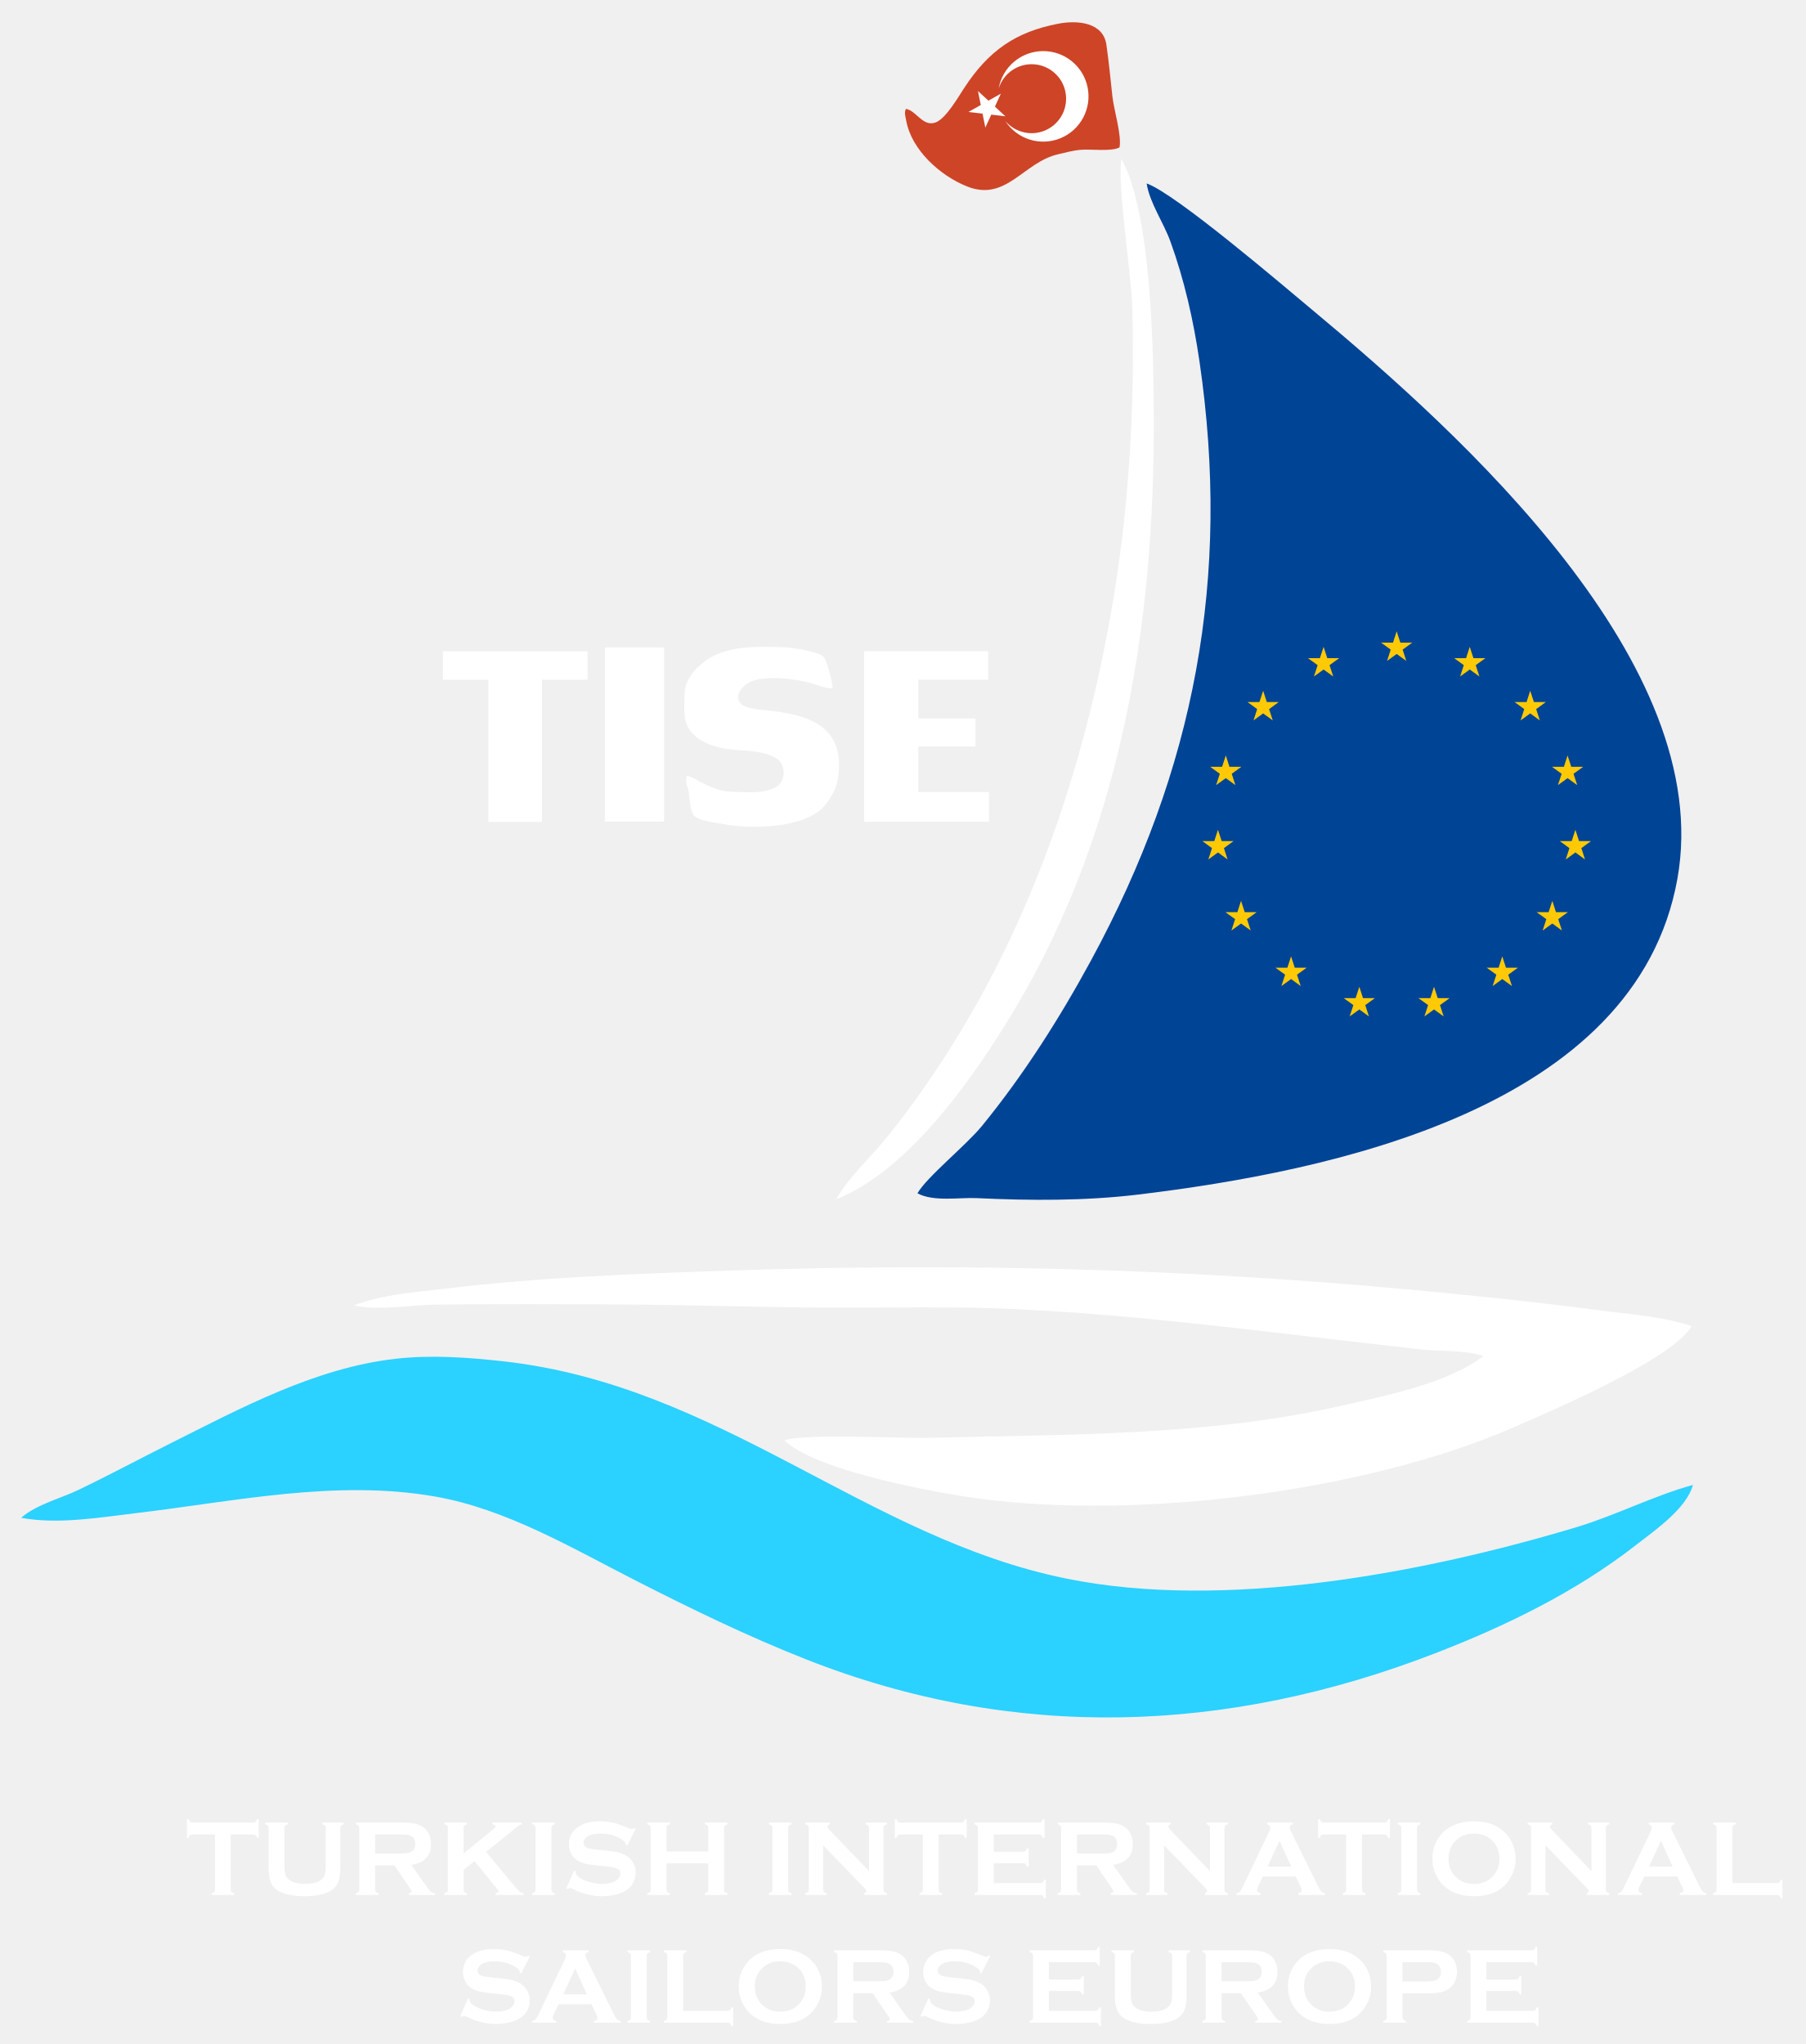
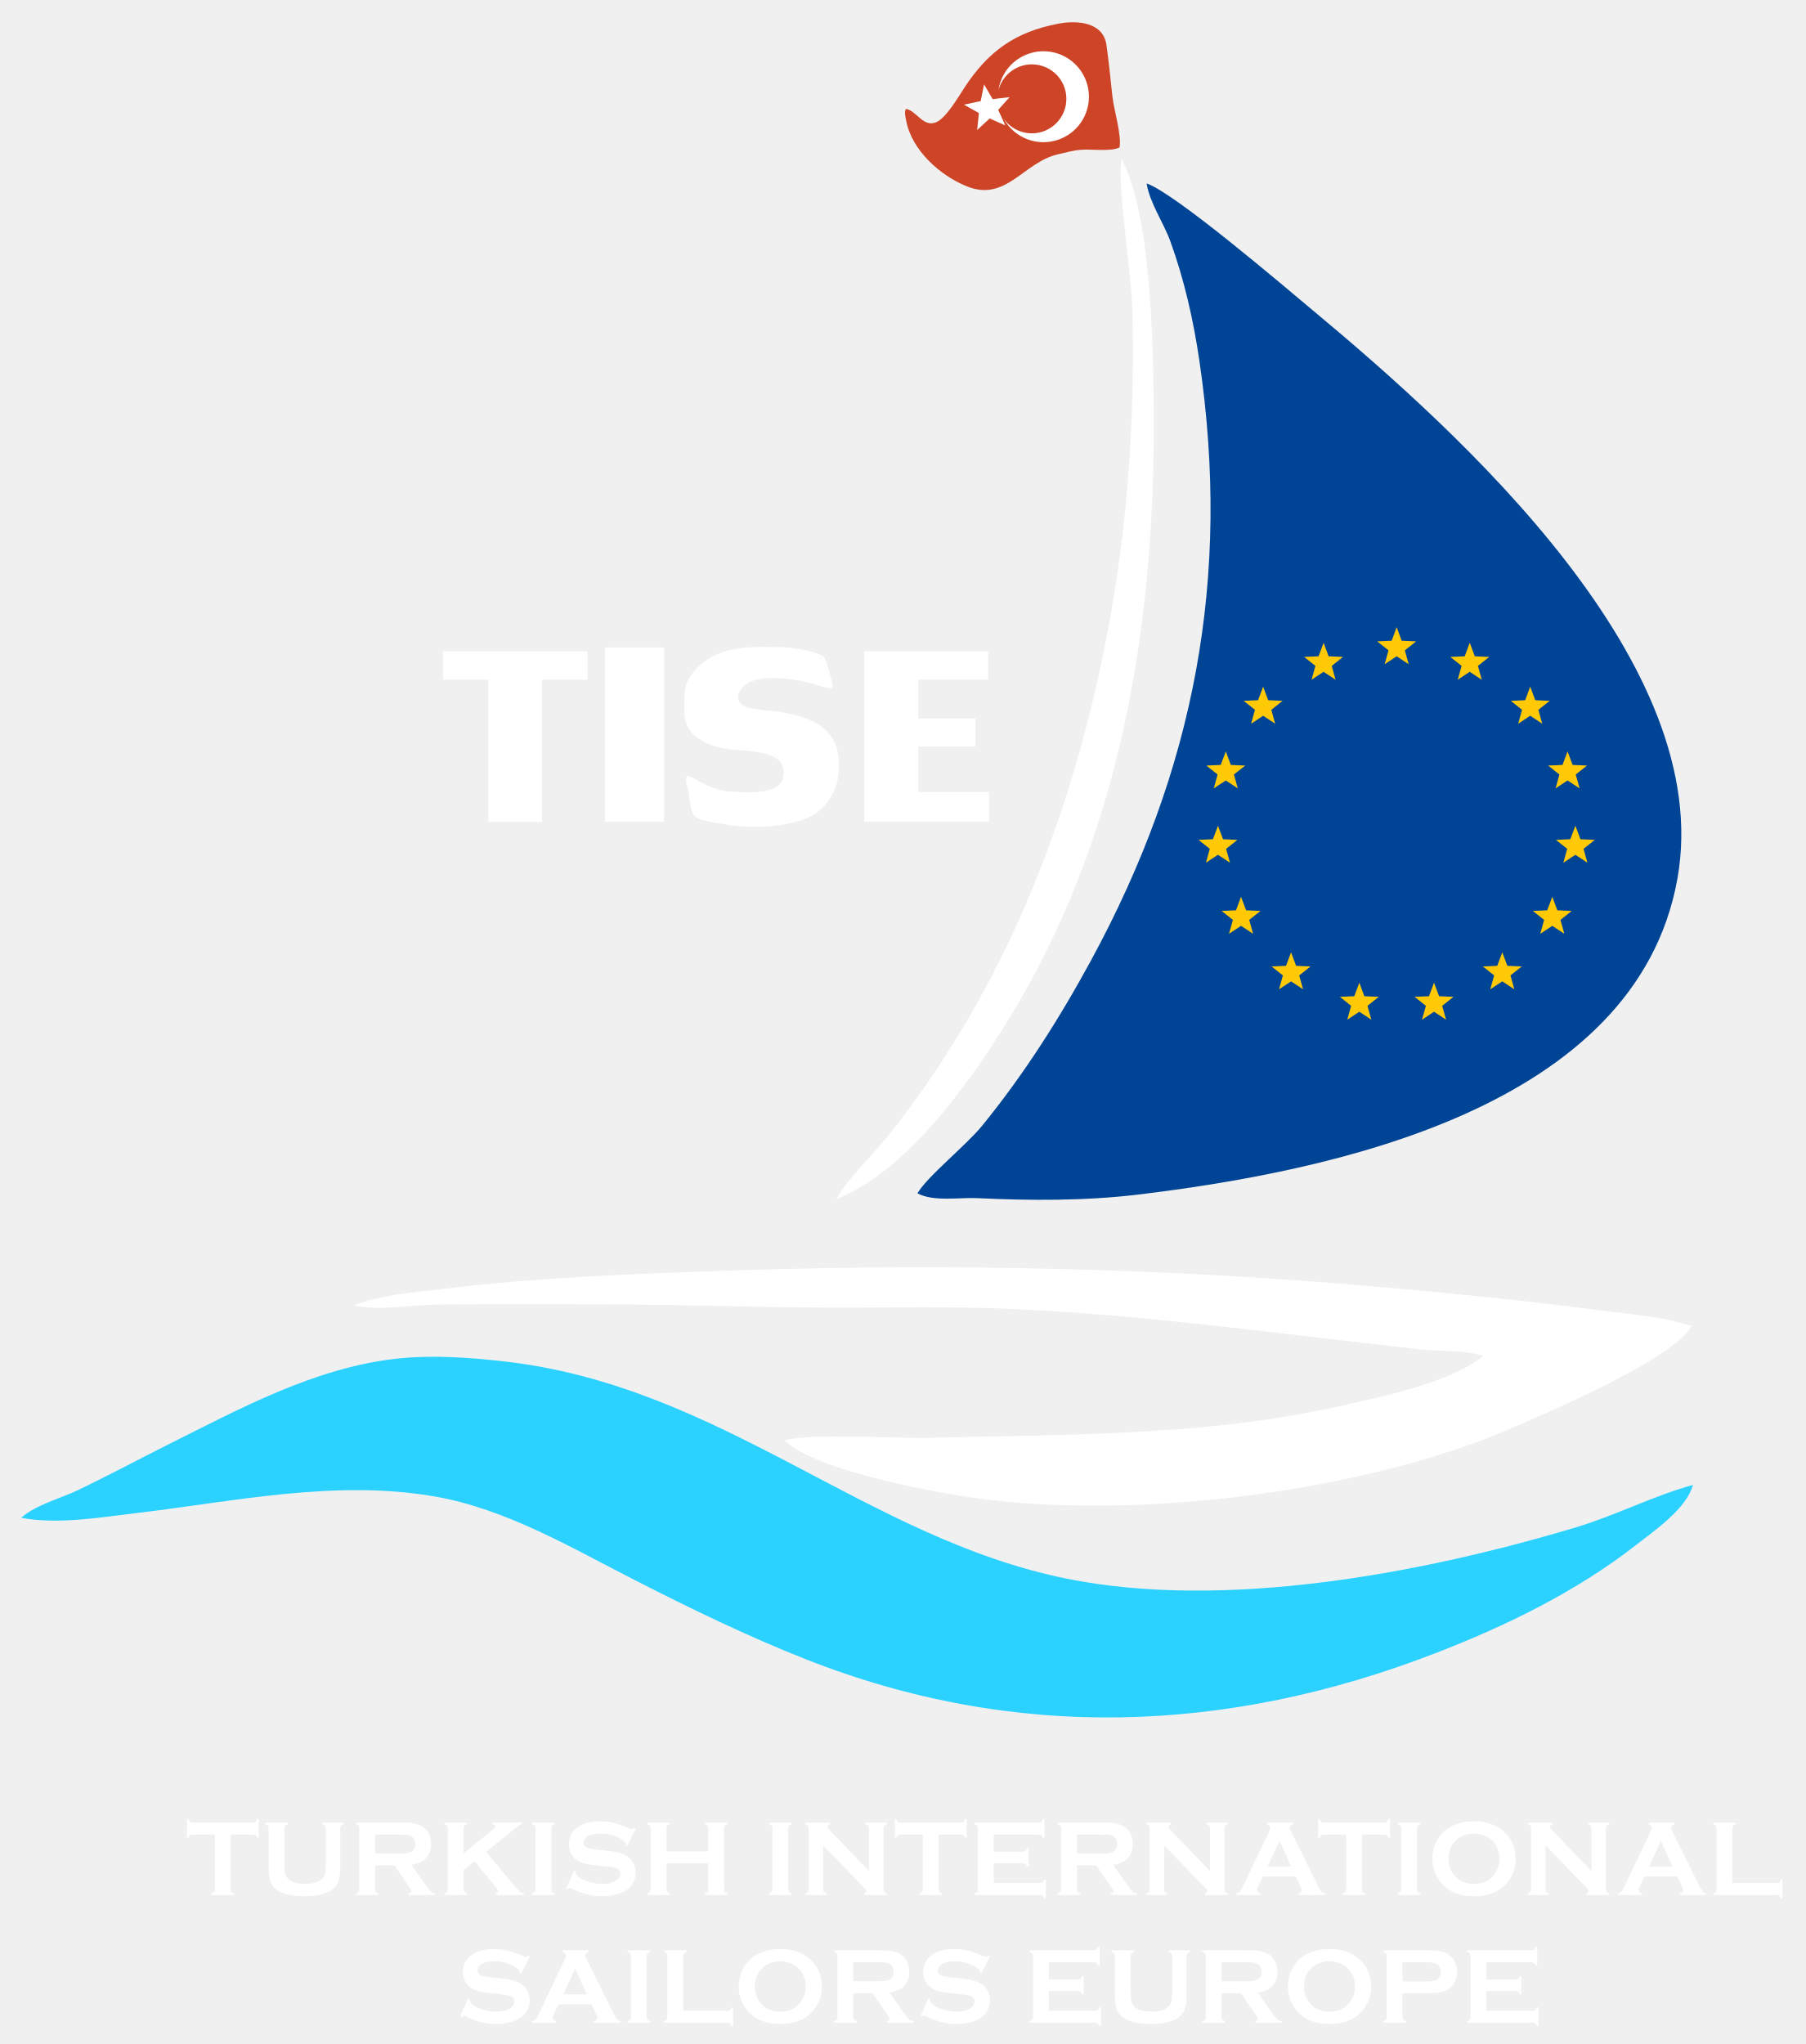
<svg xmlns="http://www.w3.org/2000/svg" viewBox="0 4 424 480" role="img" aria-labelledby="t">
  <path fill="#2BD1FF" d="M4.97 360.43C13.63 362.04 23.47 360.34 32.14 359.31C55.23 356.56 78.91 351.36 102.2 355.44C118.9 358.36 134.29 367.52 149.2 375.12C162.33 381.82 175.62 388.28 189.35 393.69C238.28 412.97 288.18 411.15 337.03 392.25C353.67 385.82 370.12 377.82 384.24 366.8C388.66 363.35 396.07 358.27 397.58 352.71C388.38 355.23 379.55 359.82 370.33 362.6C334.29 373.45 287.68 382.24 250.49 374.72C203.26 365.16 169.39 329.42 118.28 323.69C109.92 322.76 101.28 322.13 92.88 323.09C73.96 325.24 56.47 334.72 39.71 343.11C32.56 346.7 25.51 350.48 18.29 353.94C14.06 355.96 8.52 357.32 4.97 360.43Z" />
  <path fill="#FFFFFF" d="M83.13 310.56C89.16 311.89 96.06 310.45 102.21 310.37C116.57 310.19 130.93 310.26 145.29 310.33C161.45 310.41 177.6 310.98 193.75 311.07C208.57 311.15 223.5 310.72 238.31 311.41C258.42 312.34 278.52 314.5 298.51 316.82C310.2 318.19 321.9 319.58 333.6 320.88C338.43 321.41 343.69 320.96 348.37 322.43C340.1 328.91 324.53 331.97 314.35 334.26C283.05 341.29 250.24 340.82 218.32 341.65C211.58 341.82 189.11 340.57 184.23 342.23C190.96 348.93 216.08 353.75 225.76 355.31C264.1 361.49 319.98 354.72 355.6 339.13C364.57 335.2 392.87 323.16 397.28 315.4C390.33 313.13 382.59 312.63 375.37 311.67C360.1 309.65 344.79 308.1 329.45 306.7C277.01 301.89 224.8 300.56 172.14 302.35C149.49 303.12 126.77 303.92 104.25 306.66C97.32 307.51 89.69 307.96 83.13 310.56Z" />
  <path fill="#FFFFFF" d="M196.39 285.63C212.74 279.09 226.99 259.21 236.04 244.73C263.06 201.5 271.22 151.59 270.96 101.33C270.88 86.06 270.42 54.2 263.36 41.29C262.29 47.06 265.71 68.36 265.92 76.45C266.54 100.65 265.04 124.79 260.79 148.63C254.66 183.02 243.4 216.99 225.18 246.91C220.04 255.36 214.36 263.55 208.14 271.24C204.36 275.91 199.31 280.39 196.39 285.63Z" />
  <path fill="#004496" d="M269.28 47.08C269.99 51.62 273.24 56.25 274.83 60.62C278.13 69.7 280.28 79.24 281.68 88.79C289.14 139.59 280.6 184.65 256.23 229.52C248.83 243.14 240.45 256.34 230.64 268.37C226.9 272.96 217.65 280.38 215.46 284.23C219.22 286.27 225.36 285.16 229.43 285.36C241.88 285.96 254.86 286.02 267.25 284.53C312.27 279.09 384.23 264.48 393.93 210.35C402.96 159.93 343.25 106 308.38 76.94C301.41 71.13 276.02 49.41 269.28 47.08Z" />
-   <path fill="#FFCA05" d="M328.00 152.25L328.86 154.91L331.66 154.91L329.40 156.55L330.26 159.21L328.00 157.57L325.74 159.21L326.60 156.55L324.34 154.91L327.14 154.91ZM345.16 155.90L346.03 158.56L348.83 158.56L346.56 160.20L347.43 162.86L345.16 161.22L342.90 162.86L343.77 160.20L341.50 158.56L344.30 158.56ZM359.36 166.21L360.23 168.87L363.02 168.87L360.76 170.52L361.62 173.18L359.36 171.53L357.10 173.18L357.96 170.52L355.70 168.87L358.50 168.87ZM368.13 181.41L369.00 184.07L371.80 184.07L369.53 185.71L370.40 188.37L368.13 186.73L365.87 188.37L366.74 185.71L364.47 184.07L367.27 184.07ZM369.97 198.86L370.83 201.52L373.63 201.52L371.37 203.17L372.23 205.83L369.97 204.18L367.71 205.83L368.57 203.17L366.31 201.52L369.10 201.52ZM364.55 215.55L365.41 218.21L368.21 218.21L365.94 219.85L366.81 222.51L364.55 220.87L362.28 222.51L363.15 219.85L360.88 218.21L363.68 218.21ZM352.80 228.59L353.67 231.25L356.47 231.25L354.20 232.89L355.07 235.56L352.80 233.91L350.54 235.56L351.41 232.89L349.14 231.25L351.94 231.25ZM336.77 235.73L337.64 238.39L340.44 238.39L338.17 240.03L339.04 242.69L336.77 241.05L334.51 242.69L335.38 240.03L333.11 238.39L335.91 238.39ZM319.23 235.73L320.09 238.39L322.89 238.39L320.62 240.03L321.49 242.69L319.23 241.05L316.96 242.69L317.83 240.03L315.56 238.39L318.36 238.39ZM303.20 228.59L304.06 231.25L306.86 231.25L304.59 232.89L305.46 235.56L303.20 233.91L300.93 235.56L301.80 232.89L299.53 231.25L302.33 231.25ZM291.45 215.55L292.32 218.21L295.12 218.21L292.85 219.85L293.72 222.51L291.45 220.87L289.19 222.51L290.06 219.85L287.79 218.21L290.59 218.21ZM286.03 198.86L286.90 201.52L289.69 201.52L287.43 203.17L288.29 205.83L286.03 204.18L283.77 205.83L284.63 203.17L282.37 201.52L285.17 201.52ZM287.87 181.41L288.73 184.07L291.53 184.07L289.26 185.71L290.13 188.37L287.87 186.73L285.60 188.37L286.47 185.71L284.20 184.07L287.00 184.07ZM296.64 166.21L297.50 168.87L300.30 168.87L298.04 170.52L298.90 173.18L296.64 171.53L294.38 173.18L295.24 170.52L292.98 168.87L295.77 168.87ZM310.84 155.90L311.70 158.56L314.50 158.56L312.23 160.20L313.10 162.86L310.84 161.22L308.57 162.86L309.44 160.20L307.17 158.56L309.97 158.56Z" />
+   <path fill="#FFCA05" d="M328.00 151.30L329.18 154.47L332.57 154.62L329.92 156.72L330.82 159.98L328.00 158.12L325.18 159.98L326.08 156.72L323.43 154.62L326.82 154.47ZM345.16 154.95L346.35 158.12L349.73 158.27L347.08 160.37L347.99 163.63L345.16 161.76L342.34 163.63L343.25 160.37L340.60 158.27L343.98 158.12ZM359.36 165.26L360.55 168.43L363.93 168.58L361.28 170.69L362.18 173.95L359.36 172.08L356.54 173.95L357.44 170.69L354.80 168.58L358.18 168.43ZM368.13 180.46L369.32 183.63L372.70 183.78L370.05 185.88L370.96 189.14L368.13 187.28L365.31 189.14L366.22 185.88L363.57 183.78L366.95 183.63ZM369.97 197.91L371.15 201.08L374.53 201.23L371.89 203.33L372.79 206.59L369.97 204.73L367.15 206.59L368.05 203.33L365.40 201.23L368.78 201.08ZM364.55 214.60L365.73 217.77L369.11 217.92L366.46 220.02L367.37 223.28L364.55 221.42L361.72 223.28L362.63 220.02L359.98 217.92L363.36 217.77ZM352.80 227.64L353.99 230.81L357.37 230.96L354.72 233.06L355.63 236.32L352.80 234.46L349.98 236.32L350.89 233.06L348.24 230.96L351.62 230.81ZM336.77 234.78L337.96 237.95L341.34 238.09L338.69 240.20L339.60 243.46L336.77 241.59L333.95 243.46L334.86 240.20L332.21 238.09L335.59 237.95ZM319.23 234.78L320.41 237.95L323.79 238.09L321.14 240.20L322.05 243.46L319.23 241.59L316.40 243.46L317.31 240.20L314.66 238.09L318.04 237.95ZM303.20 227.64L304.38 230.81L307.76 230.96L305.11 233.06L306.02 236.32L303.20 234.46L300.37 236.32L301.28 233.06L298.63 230.96L302.01 230.81ZM291.45 214.60L292.64 217.77L296.02 217.92L293.37 220.02L294.28 223.28L291.45 221.42L288.63 223.28L289.54 220.02L286.89 217.92L290.27 217.77ZM286.03 197.91L287.22 201.08L290.60 201.23L287.95 203.33L288.85 206.59L286.03 204.73L283.21 206.59L284.11 203.33L281.47 201.23L284.85 201.08ZM287.87 180.46L289.05 183.63L292.43 183.78L289.78 185.88L290.69 189.14L287.87 187.28L285.04 189.14L285.95 185.88L283.30 183.78L286.68 183.63ZM296.64 165.26L297.82 168.43L301.20 168.58L298.56 170.69L299.46 173.95L296.64 172.08L293.82 173.95L294.72 170.69L292.07 168.58L295.45 168.43ZM310.84 154.95L312.02 158.12L315.40 158.27L312.75 160.37L313.66 163.63L310.84 161.76L308.01 163.63L308.92 160.37L306.27 158.27L309.65 158.12Z" />
  <path fill="#CE4427" d="M212.75 29.57C212.31 30.41 212.65 31.42 212.82 32.35C214.09 39.25 220.79 45.26 227.08 47.77C236.28 51.46 240.32 42.13 248.44 40.24C250.16 39.84 252 39.33 253.77 39.18C256.23 38.96 260.82 39.66 262.91 38.63C263.47 35.84 261.58 29.77 261.24 26.64C260.8 22.6 260.41 18.51 259.83 14.49C259.06 9.21 253 8.71 248.56 9.56C238.41 11.5 232.1 16 226.44 24.65C225.05 26.78 222.18 31.76 219.81 32.72C216.75 33.95 215.26 29.99 212.75 29.57Z" />
-   <path fill="#FFFFFF" d="M236.06 32.38A10.63 10.63 0 1 0 234.53 24.79A8.1 8.1 0 1 1 236.06 32.38ZM227.42 30.30L230.33 28.66L229.67 25.38L232.13 27.64L235.04 26.00L233.65 29.04L236.11 31.31L232.79 30.92L231.40 33.96L230.74 30.68Z" />
+   <path fill="#FFFFFF" d="M235.68 31.84A10.68 10.68 0 1 0 234.47 25.25A8.1 8.1 0 1 1 235.68 31.84ZM226.40 28.58L230.31 27.74L231.10 23.82L233.11 27.28L237.09 26.82L234.42 29.80L236.08 33.44L232.42 31.82L229.48 34.53L229.89 30.55Z" />
  <path fill="#FFFFFF" d="M104.032 156.943L104.032 163.627L114.706 163.627L114.706 197.000L127.294 197.000L127.294 163.627L137.973 163.627L137.973 156.943ZM142.050 156.042L142.050 196.950L155.950 196.950L155.950 156.042ZM161.3 186.25C160.78 187.4 161.53 188.84 161.72 190C161.98 191.51 162.02 194.31 163 195.53C164.01 196.8 168.37 197.22 169.97 197.53C176.09 198.73 187.1 198.48 192.27 194.51C193.75 193.38 194.77 191.77 195.68 190.16C196.57 188.57 196.94 186.3 197.02 184.5C197.46 175.02 190.63 172.27 182.58 171.09C180.5 170.78 175.75 170.7 174.19 169.44C172.43 168.01 173.67 165.87 175.1 164.77C177.31 163.05 181.87 163.12 184.48 163.37C186.72 163.59 189.12 163.99 191.28 164.66C192.39 165 194.43 165.84 195.54 165.58C195.61 164.55 194.1 158.83 193.44 158.24C191.96 156.93 185.97 156.03 183.81 155.98C177.12 155.83 169.49 155.43 164.24 160.35C163.02 161.49 162.04 162.67 161.36 164.21C160.69 165.71 160.72 167.55 160.71 169.17C160.69 170.65 160.67 172.3 161.12 173.72C162.32 177.51 166.96 179.31 170.53 179.85C174.04 180.38 179.42 180.1 182.46 182.19C184.56 183.63 184.61 187.43 182.33 188.79C179.45 190.51 174.67 190.04 171.45 189.9C169.03 189.8 166.68 188.75 164.55 187.68C163.74 187.27 162.13 186.08 161.3 186.25ZM202.935 156.924L202.935 196.976L232.271 196.976L232.271 190.000L215.650 190.000L215.650 179.296L229.090 179.296L229.090 172.704L215.650 172.704L215.650 163.618L232.068 163.618L232.068 156.924Z" />
  <path fill="#FFFFFF" fill-rule="evenodd" d="M54.19 434.8L54.19 447.69Q54.19 448.08 54.36 448.28Q54.54 448.48 54.98 448.6L54.98 449L49.68 449L49.68 448.6Q50.13 448.48 50.3 448.28Q50.48 448.08 50.48 447.69L50.48 434.8L45.2 434.8Q44.82 434.8 44.62 434.97Q44.42 435.14 44.3 435.59L43.9 435.59L43.9 431.19L44.3 431.19Q44.44 431.65 44.63 431.83Q44.82 432 45.2 432L59.46 432Q59.84 432 60.04 431.83Q60.24 431.65 60.36 431.19L60.76 431.19L60.76 435.59L60.36 435.59Q60.24 435.14 60.04 434.97Q59.84 434.8 59.46 434.8ZM79.91 433.31L79.91 442.84Q79.91 445.54 78.92 446.88Q77.12 449.3 71.51 449.3Q67.45 449.3 65.29 447.99Q64.04 447.23 63.55 445.92Q63.08 444.63 63.08 442.84L63.08 433.31Q63.08 432.92 62.9 432.72Q62.73 432.52 62.28 432.4L62.28 432L67.6 432L67.6 432.4Q67.15 432.51 66.97 432.72Q66.79 432.92 66.79 433.31L66.79 441.79Q66.79 443.26 66.95 443.96Q67.11 444.67 67.56 445.14Q68.76 446.41 71.65 446.41Q74.55 446.41 75.74 445.14Q76.18 444.67 76.34 443.96Q76.5 443.26 76.5 441.79L76.5 433.31Q76.5 432.92 76.33 432.72Q76.15 432.52 75.71 432.4L75.71 432L80.71 432L80.71 432.4Q80.26 432.52 80.09 432.72Q79.91 432.92 79.91 433.31ZM88.09 442.06L88.09 447.7Q88.09 448.08 88.27 448.28Q88.46 448.49 88.89 448.6L88.89 449L83.59 449L83.59 448.6Q84.03 448.48 84.21 448.28Q84.38 448.08 84.38 447.7L84.38 433.31Q84.38 432.92 84.21 432.72Q84.03 432.52 83.59 432.4L83.59 432L94.22 432Q96.16 432 97.3 432.22Q98.44 432.45 99.29 433.01Q100.27 433.66 100.76 434.76Q101.22 435.84 101.22 437.06Q101.22 441.22 96.6 441.93L99.9 446.62Q100.77 447.85 101.18 448.21Q101.58 448.56 102.17 448.6L102.17 449L96.01 449L96.01 448.6Q96.65 448.5 96.65 448.15Q96.65 447.93 96.06 447.07L92.63 442.06ZM88.09 439.26L93.82 439.26Q95.09 439.26 95.62 439.19Q96.14 439.11 96.58 438.87Q97.52 438.36 97.52 437.03Q97.52 435.7 96.58 435.19Q96.13 434.94 95.62 434.87Q95.12 434.8 93.82 434.8L88.09 434.8ZM111.43 441.05L108.88 443.13L108.88 447.69Q108.88 448.08 109.06 448.28Q109.24 448.49 109.67 448.6L109.67 449L104.37 449L104.37 448.6Q104.82 448.48 104.99 448.28Q105.17 448.08 105.17 447.69L105.17 433.3Q105.17 432.92 104.99 432.72Q104.82 432.52 104.37 432.4L104.37 432L109.67 432L109.67 432.4Q109.23 432.51 109.05 432.72Q108.88 432.92 108.88 433.3L108.88 439.25L115.88 433.53Q116.36 433.13 116.36 432.9Q116.36 432.54 115.64 432.4L115.64 432L122.59 432L122.59 432.4Q122.15 432.49 121.97 432.6Q121.78 432.71 120.88 433.44L119.92 434.24L114.15 438.89L120.7 446.77Q121.61 447.87 122.01 448.18Q122.41 448.5 123.03 448.6L123.03 449L116.39 449L116.39 448.6Q117.05 448.46 117.05 448.13Q117.05 447.95 116.45 447.21ZM125.77 447.69L125.77 433.3Q125.77 432.92 125.6 432.72Q125.43 432.52 124.98 432.4L124.98 432L130.28 432L130.28 432.4Q129.83 432.51 129.66 432.72Q129.49 432.92 129.49 433.3L129.49 447.69Q129.49 448.08 129.67 448.28Q129.85 448.49 130.28 448.6L130.28 449L124.98 449L124.98 448.6Q125.43 448.48 125.6 448.28Q125.77 448.08 125.77 447.69ZM149.31 433.43L147.28 437.43L146.93 437.23Q146.94 437.11 146.94 437.03Q146.94 436.61 146.22 436.12Q144 434.58 141.02 434.58Q139.7 434.58 138.69 434.9Q137.95 435.15 137.5 435.65Q137.04 436.15 137.04 436.73Q137.04 437.69 138.2 438.04Q138.8 438.21 140.77 438.41L142.72 438.61Q144.47 438.8 145.54 439.12Q146.62 439.45 147.45 440.03Q148.3 440.64 148.79 441.64Q149.29 442.64 149.29 443.77Q149.29 445.56 148.13 446.96Q147.08 448.23 144.88 448.84Q143.23 449.3 141.35 449.3Q137.98 449.3 134.69 447.68Q133.99 447.36 133.85 447.36Q133.69 447.36 133.34 447.63L132.98 447.44L134.83 443.27L135.19 443.45Q135.19 443.56 135.19 443.61Q135.19 444.17 135.72 444.64Q136.53 445.36 138.23 445.89Q139.92 446.41 141.44 446.41Q143.1 446.41 144.27 445.85Q144.91 445.54 145.3 445.02Q145.69 444.5 145.69 443.94Q145.69 443.1 144.78 442.74Q144.14 442.49 142.21 442.27L140.29 442.08Q138.36 441.88 137.57 441.7Q136.77 441.52 135.97 441.12Q134.84 440.56 134.19 439.44Q133.61 438.43 133.61 437.12Q133.61 434.96 135.09 433.56Q137.03 431.7 140.92 431.7Q142.55 431.7 143.95 432.03Q145.36 432.36 147.47 433.25Q148.19 433.53 148.35 433.53Q148.61 433.53 148.96 433.25ZM166.33 441.58L156.53 441.58L156.53 447.7Q156.53 448.08 156.71 448.28Q156.89 448.49 157.33 448.6L157.33 449L152.02 449L152.02 448.6Q152.47 448.48 152.64 448.28Q152.82 448.08 152.82 447.7L152.82 433.3Q152.82 432.92 152.64 432.72Q152.47 432.52 152.02 432.4L152.02 432L157.33 432L157.33 432.4Q156.88 432.51 156.7 432.72Q156.53 432.92 156.53 433.3L156.53 438.78L166.33 438.78L166.33 433.3Q166.33 432.92 166.16 432.72Q165.98 432.51 165.53 432.4L165.53 432L170.84 432L170.84 432.4Q170.39 432.52 170.22 432.72Q170.04 432.92 170.04 433.3L170.04 447.7Q170.04 448.08 170.22 448.28Q170.39 448.48 170.84 448.6L170.84 449L165.53 449L165.53 448.6Q165.97 448.49 166.15 448.28Q166.33 448.08 166.33 447.7ZM181.4 447.69L181.4 433.3Q181.4 432.92 181.22 432.72Q181.05 432.52 180.6 432.4L180.6 432L185.9 432L185.9 432.4Q185.46 432.51 185.28 432.72Q185.11 432.92 185.11 433.3L185.11 447.69Q185.11 448.08 185.29 448.28Q185.47 448.49 185.9 448.6L185.9 449L180.6 449L180.6 448.6Q181.05 448.48 181.22 448.28Q181.4 448.08 181.4 447.69ZM193.31 437.36L193.31 447.69Q193.31 448.08 193.49 448.28Q193.66 448.48 194.11 448.6L194.11 449L189.11 449L189.11 448.6Q189.56 448.48 189.74 448.28Q189.91 448.08 189.91 447.69L189.91 433.3Q189.91 432.92 189.74 432.72Q189.56 432.52 189.11 432.4L189.11 432L194.89 432L194.89 432.4Q194.36 432.54 194.36 432.97Q194.36 433.27 194.71 433.63L204.08 443.38L204.08 433.3Q204.08 432.92 203.91 432.72Q203.74 432.52 203.29 432.4L203.29 432L208.28 432L208.28 432.4Q207.83 432.52 207.66 432.72Q207.48 432.92 207.48 433.3L207.48 447.69Q207.48 448.08 207.66 448.28Q207.83 448.48 208.28 448.6L208.28 449L202.93 449L202.93 448.6Q203.45 448.49 203.45 448.07Q203.45 447.82 202.84 447.19ZM220.43 434.8L220.43 447.69Q220.43 448.08 220.61 448.28Q220.78 448.48 221.23 448.6L221.23 449L215.93 449L215.93 448.6Q216.37 448.48 216.55 448.28Q216.72 448.08 216.72 447.69L216.72 434.8L211.44 434.8Q211.07 434.8 210.87 434.97Q210.67 435.14 210.54 435.59L210.15 435.59L210.15 431.19L210.54 431.19Q210.68 431.65 210.87 431.83Q211.07 432 211.44 432L225.7 432Q226.09 432 226.29 431.83Q226.49 431.65 226.61 431.19L227.01 431.19L227.01 435.59L226.61 435.59Q226.49 435.14 226.29 434.97Q226.09 434.8 225.7 434.8ZM233.37 441.54L233.37 446.2L244.31 446.2Q244.68 446.2 244.88 446.02Q245.08 445.85 245.2 445.4L245.6 445.4L245.6 449.8L245.2 449.8Q245.08 449.35 244.88 449.17Q244.68 449 244.31 449L228.86 449L228.86 448.6Q229.31 448.48 229.48 448.28Q229.66 448.08 229.66 447.69L229.66 433.31Q229.66 432.92 229.48 432.72Q229.31 432.52 228.86 432.4L228.86 432L244.01 432Q244.38 432 244.58 431.82Q244.78 431.64 244.9 431.19L245.3 431.19L245.3 435.59L244.9 435.59Q244.78 435.15 244.58 434.98Q244.38 434.8 244.01 434.8L233.37 434.8L233.37 438.84L240.27 438.84Q240.64 438.84 240.84 438.66Q241.04 438.49 241.17 438.04L241.57 438.04L241.57 442.34L241.17 442.34Q241.04 441.9 240.84 441.72Q240.64 441.54 240.27 441.54ZM252.91 442.06L252.91 447.7Q252.91 448.08 253.09 448.28Q253.27 448.49 253.71 448.6L253.71 449L248.4 449L248.4 448.6Q248.85 448.48 249.02 448.28Q249.2 448.08 249.2 447.7L249.2 433.31Q249.2 432.92 249.02 432.72Q248.85 432.52 248.4 432.4L248.4 432L259.04 432Q260.98 432 262.12 432.22Q263.26 432.45 264.1 433.01Q265.09 433.66 265.57 434.76Q266.03 435.84 266.03 437.06Q266.03 441.22 261.41 441.93L264.71 446.62Q265.59 447.85 265.99 448.21Q266.4 448.56 266.98 448.6L266.98 449L260.83 449L260.83 448.6Q261.46 448.5 261.46 448.15Q261.46 447.93 260.88 447.07L257.44 442.06ZM252.91 439.26L258.64 439.26Q259.91 439.26 260.43 439.19Q260.95 439.11 261.39 438.87Q262.34 438.36 262.34 437.03Q262.34 435.7 261.39 435.19Q260.94 434.94 260.44 434.87Q259.93 434.8 258.64 434.8L252.91 434.8ZM273.38 437.36L273.38 447.69Q273.38 448.08 273.55 448.28Q273.73 448.48 274.18 448.6L274.18 449L269.18 449L269.18 448.6Q269.63 448.48 269.81 448.28Q269.98 448.08 269.98 447.69L269.98 433.3Q269.98 432.92 269.81 432.72Q269.63 432.52 269.18 432.4L269.18 432L274.96 432L274.96 432.4Q274.43 432.54 274.43 432.97Q274.43 433.27 274.77 433.63L284.15 443.38L284.15 433.3Q284.15 432.92 283.98 432.72Q283.8 432.52 283.36 432.4L283.36 432L288.35 432L288.35 432.4Q287.9 432.52 287.73 432.72Q287.55 432.92 287.55 433.3L287.55 447.69Q287.55 448.08 287.73 448.28Q287.9 448.48 288.35 448.6L288.35 449L282.99 449L282.99 448.6Q283.52 448.49 283.52 448.07Q283.52 447.82 282.91 447.19ZM304.3 444.67L296.58 444.67L295.43 447.06Q295.2 447.56 295.2 447.84Q295.2 448.39 296.03 448.6L296.03 449L290.4 449L290.4 448.6Q290.9 448.5 291.16 448.25Q291.42 448 291.76 447.28L298.01 434.22Q298.31 433.59 298.31 433.22Q298.31 432.65 297.59 432.4L297.59 432L303.62 432L303.62 432.4Q302.88 432.61 302.88 433.13Q302.88 433.49 303.12 433.96L309.59 447.06Q310 447.89 310.32 448.2Q310.63 448.5 311.15 448.6L311.15 449L304.9 449L304.9 448.6Q305.72 448.46 305.72 447.83Q305.72 447.57 305.47 447.06ZM303.23 442.34L300.48 436.28L297.69 442.34ZM319.84 434.8L319.84 447.69Q319.84 448.08 320.01 448.28Q320.19 448.48 320.64 448.6L320.64 449L315.33 449L315.33 448.6Q315.78 448.48 315.95 448.28Q316.13 448.08 316.13 447.69L316.13 434.8L310.85 434.8Q310.48 434.8 310.28 434.97Q310.08 435.14 309.95 435.59L309.55 435.59L309.55 431.19L309.95 431.19Q310.09 431.65 310.28 431.83Q310.48 432 310.85 432L325.11 432Q325.49 432 325.69 431.83Q325.89 431.65 326.02 431.19L326.42 431.19L326.42 435.59L326.02 435.59Q325.89 435.14 325.69 434.97Q325.49 434.8 325.11 434.8ZM329.07 447.69L329.07 433.3Q329.07 432.92 328.89 432.72Q328.72 432.52 328.27 432.4L328.27 432L333.57 432L333.57 432.4Q333.13 432.51 332.95 432.72Q332.78 432.92 332.78 433.3L332.78 447.69Q332.78 448.08 332.96 448.28Q333.14 448.49 333.57 448.6L333.57 449L328.27 449L328.27 448.6Q328.72 448.48 328.89 448.28Q329.07 448.08 329.07 447.69ZM346.13 431.7Q350.57 431.7 353.17 434.1Q355.93 436.62 355.93 440.61Q355.93 443.05 354.61 445.16Q352.03 449.3 346.15 449.3Q341.74 449.3 339.14 446.9Q337.74 445.61 337.02 443.82Q336.39 442.24 336.39 440.49Q336.39 437.94 337.69 435.82Q340.2 431.78 346.13 431.7ZM346.14 434.58Q343.71 434.58 342.09 436.02Q340.17 437.73 340.17 440.49Q340.17 443.26 342.09 444.96Q343.71 446.41 346.16 446.41Q348.62 446.41 350.22 444.96Q351.18 444.11 351.69 442.86Q352.14 441.75 352.14 440.57Q352.14 437.68 350.22 436.02Q348.59 434.6 346.14 434.58ZM362.96 437.36L362.96 447.69Q362.96 448.08 363.13 448.28Q363.31 448.48 363.76 448.6L363.76 449L358.76 449L358.76 448.6Q359.21 448.48 359.39 448.28Q359.56 448.08 359.56 447.69L359.56 433.3Q359.56 432.92 359.39 432.72Q359.21 432.52 358.76 432.4L358.76 432L364.54 432L364.54 432.4Q364.01 432.54 364.01 432.97Q364.01 433.27 364.36 433.63L373.73 443.38L373.73 433.3Q373.73 432.92 373.56 432.72Q373.38 432.52 372.94 432.4L372.94 432L377.93 432L377.93 432.4Q377.48 432.52 377.31 432.72Q377.13 432.92 377.13 433.3L377.13 447.69Q377.13 448.08 377.31 448.28Q377.48 448.48 377.93 448.6L377.93 449L372.58 449L372.58 448.6Q373.1 448.49 373.1 448.07Q373.1 447.82 372.49 447.19ZM393.88 444.67L386.16 444.67L385.01 447.06Q384.78 447.56 384.78 447.84Q384.78 448.39 385.61 448.6L385.61 449L379.98 449L379.98 448.6Q380.48 448.5 380.74 448.25Q381 448 381.34 447.28L387.59 434.22Q387.89 433.59 387.89 433.22Q387.89 432.65 387.17 432.4L387.17 432L393.2 432L393.2 432.4Q392.46 432.61 392.46 433.13Q392.46 433.49 392.7 433.96L399.17 447.06Q399.59 447.89 399.9 448.2Q400.21 448.5 400.73 448.6L400.73 449L394.48 449L394.48 448.6Q395.3 448.46 395.3 447.83Q395.3 447.57 395.05 447.06ZM392.81 442.34L390.06 436.28L387.27 442.34ZM406.84 446.2L417.29 446.2Q417.68 446.2 417.88 446.02Q418.08 445.85 418.2 445.4L418.6 445.4L418.6 449.8L418.2 449.8Q418.08 449.35 417.88 449.17Q417.68 449 417.29 449L402.33 449L402.33 448.6Q402.78 448.48 402.96 448.28Q403.13 448.08 403.13 447.69L403.13 433.31Q403.13 432.92 402.96 432.72Q402.78 432.52 402.33 432.4L402.33 432L407.64 432L407.64 432.4Q407.19 432.51 407.02 432.72Q406.84 432.92 406.84 433.31ZM124.43 463.43L122.4 467.43L122.05 467.23Q122.06 467.11 122.06 467.03Q122.06 466.61 121.34 466.12Q119.12 464.58 116.13 464.58Q114.81 464.58 113.8 464.9Q113.07 465.15 112.61 465.65Q112.16 466.15 112.16 466.73Q112.16 467.69 113.32 468.04Q113.92 468.21 115.88 468.41L117.84 468.61Q119.58 468.8 120.66 469.12Q121.74 469.45 122.57 470.03Q123.42 470.64 123.91 471.64Q124.4 472.64 124.4 473.77Q124.4 475.56 123.24 476.96Q122.2 478.23 119.99 478.84Q118.35 479.3 116.47 479.3Q113.09 479.3 109.81 477.68Q109.11 477.36 108.97 477.36Q108.81 477.36 108.46 477.63L108.1 477.44L109.94 473.27L110.3 473.45Q110.3 473.56 110.3 473.61Q110.3 474.17 110.84 474.64Q111.65 475.36 113.34 475.89Q115.04 476.41 116.56 476.41Q118.21 476.41 119.38 475.85Q120.03 475.54 120.42 475.02Q120.8 474.5 120.8 473.94Q120.8 473.1 119.89 472.74Q119.26 472.49 117.33 472.27L115.41 472.08Q113.48 471.88 112.68 471.7Q111.89 471.52 111.09 471.12Q109.96 470.56 109.31 469.44Q108.72 468.43 108.72 467.12Q108.72 464.96 110.2 463.56Q112.15 461.7 116.03 461.7Q117.66 461.7 119.07 462.03Q120.48 462.36 122.58 463.25Q123.31 463.53 123.47 463.53Q123.73 463.53 124.08 463.25ZM138.9 474.67L131.18 474.67L130.03 477.06Q129.79 477.56 129.79 477.84Q129.79 478.39 130.63 478.6L130.63 479L125 479L125 478.6Q125.5 478.5 125.76 478.25Q126.02 478 126.36 477.28L132.61 464.22Q132.91 463.59 132.91 463.22Q132.91 462.65 132.18 462.4L132.18 462L138.21 462L138.21 462.4Q137.48 462.61 137.48 463.13Q137.48 463.49 137.71 463.96L144.19 477.06Q144.6 477.89 144.91 478.2Q145.22 478.5 145.75 478.6L145.75 479L139.5 479L139.5 478.6Q140.32 478.46 140.32 477.83Q140.32 477.57 140.07 477.06ZM137.83 472.34L135.07 466.28L132.28 472.34ZM148.17 477.69L148.17 463.3Q148.17 462.92 148 462.72Q147.83 462.52 147.38 462.4L147.38 462L152.68 462L152.68 462.4Q152.23 462.51 152.06 462.72Q151.89 462.92 151.89 463.3L151.89 477.69Q151.89 478.08 152.07 478.28Q152.25 478.49 152.68 478.6L152.68 479L147.38 479L147.38 478.6Q147.83 478.48 148 478.28Q148.17 478.08 148.17 477.69ZM160.43 476.2L170.88 476.2Q171.26 476.2 171.46 476.02Q171.66 475.85 171.79 475.4L172.18 475.4L172.18 479.8L171.79 479.8Q171.66 479.35 171.46 479.17Q171.26 479 170.88 479L155.92 479L155.92 478.6Q156.37 478.48 156.54 478.28Q156.72 478.08 156.72 477.69L156.72 463.31Q156.72 462.92 156.54 462.72Q156.37 462.52 155.92 462.4L155.92 462L161.23 462L161.23 462.4Q160.78 462.51 160.6 462.72Q160.43 462.92 160.43 463.31ZM183.22 461.7Q187.66 461.7 190.27 464.1Q193.02 466.62 193.02 470.61Q193.02 473.05 191.7 475.16Q189.12 479.3 183.24 479.3Q178.83 479.3 176.23 476.9Q174.84 475.61 174.11 473.82Q173.48 472.24 173.48 470.49Q173.48 467.94 174.79 465.82Q177.29 461.78 183.22 461.7ZM183.23 464.58Q180.8 464.58 179.18 466.02Q177.26 467.73 177.26 470.49Q177.26 473.26 179.18 474.96Q180.8 476.41 183.26 476.41Q185.71 476.41 187.32 474.96Q188.27 474.11 188.78 472.86Q189.23 471.75 189.23 470.57Q189.23 467.68 187.32 466.02Q185.68 464.6 183.23 464.58ZM200.39 472.06L200.39 477.7Q200.39 478.08 200.57 478.28Q200.75 478.49 201.19 478.6L201.19 479L195.88 479L195.88 478.6Q196.33 478.48 196.51 478.28Q196.68 478.08 196.68 477.7L196.68 463.31Q196.68 462.92 196.51 462.72Q196.33 462.52 195.88 462.4L195.88 462L206.52 462Q208.46 462 209.6 462.22Q210.74 462.45 211.59 463.01Q212.57 463.66 213.06 464.76Q213.52 465.84 213.52 467.06Q213.52 471.22 208.9 471.93L212.2 476.62Q213.07 477.85 213.47 478.21Q213.88 478.56 214.46 478.6L214.46 479L208.31 479L208.31 478.6Q208.95 478.5 208.95 478.15Q208.95 477.93 208.36 477.07L204.92 472.06ZM200.39 469.26L206.12 469.26Q207.39 469.26 207.91 469.19Q208.44 469.11 208.87 468.87Q209.82 468.36 209.82 467.03Q209.82 465.7 208.87 465.19Q208.42 464.94 207.92 464.87Q207.42 464.8 206.12 464.8L200.39 464.8ZM232.51 463.43L230.48 467.43L230.13 467.23Q230.14 467.11 230.14 467.03Q230.14 466.61 229.42 466.12Q227.2 464.58 224.21 464.58Q222.89 464.58 221.89 464.9Q221.15 465.15 220.7 465.65Q220.24 466.15 220.24 466.73Q220.24 467.69 221.4 468.04Q222 468.21 223.97 468.41L225.92 468.61Q227.66 468.8 228.74 469.12Q229.82 469.45 230.65 470.03Q231.5 470.64 231.99 471.64Q232.48 472.64 232.48 473.77Q232.48 475.56 231.33 476.96Q230.28 478.23 228.08 478.84Q226.43 479.3 224.55 479.3Q221.18 479.3 217.89 477.68Q217.19 477.36 217.05 477.36Q216.89 477.36 216.54 477.63L216.18 477.44L218.02 473.27L218.39 473.45Q218.39 473.56 218.39 473.61Q218.39 474.17 218.92 474.64Q219.73 475.36 221.42 475.89Q223.12 476.41 224.64 476.41Q226.29 476.41 227.46 475.85Q228.11 475.54 228.5 475.02Q228.88 474.5 228.88 473.94Q228.88 473.1 227.98 472.74Q227.34 472.49 225.41 472.27L223.49 472.08Q221.56 471.88 220.76 471.7Q219.97 471.52 219.17 471.12Q218.04 470.56 217.39 469.44Q216.8 468.43 216.8 467.12Q216.8 464.96 218.29 463.56Q220.23 461.7 224.11 461.7Q225.75 461.7 227.15 462.03Q228.56 462.36 230.67 463.25Q231.39 463.53 231.55 463.53Q231.81 463.53 232.16 463.25ZM246.32 471.54L246.32 476.2L257.25 476.2Q257.63 476.2 257.83 476.02Q258.02 475.85 258.15 475.4L258.55 475.4L258.55 479.8L258.15 479.8Q258.02 479.35 257.83 479.17Q257.63 479 257.25 479L241.81 479L241.81 478.6Q242.26 478.48 242.43 478.28Q242.61 478.08 242.61 477.69L242.61 463.31Q242.61 462.92 242.43 462.72Q242.26 462.52 241.81 462.4L241.81 462L256.95 462Q257.33 462 257.53 461.82Q257.73 461.64 257.85 461.19L258.25 461.19L258.25 465.59L257.85 465.59Q257.73 465.15 257.53 464.98Q257.33 464.8 256.95 464.8L246.32 464.8L246.32 468.84L253.22 468.84Q253.59 468.84 253.79 468.66Q253.99 468.49 254.11 468.04L254.51 468.04L254.51 472.34L254.11 472.34Q253.99 471.9 253.79 471.72Q253.59 471.54 253.22 471.54ZM278.67 463.31L278.67 472.84Q278.67 475.54 277.68 476.88Q275.88 479.3 270.27 479.3Q266.21 479.3 264.05 477.99Q262.79 477.23 262.31 475.92Q261.83 474.63 261.83 472.84L261.83 463.31Q261.83 462.92 261.66 462.72Q261.49 462.52 261.04 462.4L261.04 462L266.35 462L266.35 462.4Q265.91 462.51 265.73 462.72Q265.55 462.92 265.55 463.31L265.55 471.79Q265.55 473.26 265.71 473.96Q265.87 474.67 266.32 475.14Q267.51 476.41 270.4 476.41Q273.3 476.41 274.5 475.14Q274.94 474.67 275.1 473.96Q275.26 473.26 275.26 471.79L275.26 463.31Q275.26 462.92 275.09 462.72Q274.91 462.52 274.46 462.4L274.46 462L279.47 462L279.47 462.4Q279.02 462.52 278.85 462.72Q278.67 462.92 278.67 463.31ZM286.88 472.06L286.88 477.7Q286.88 478.08 287.06 478.28Q287.24 478.49 287.68 478.6L287.68 479L282.37 479L282.37 478.6Q282.82 478.48 282.99 478.28Q283.17 478.08 283.17 477.7L283.17 463.31Q283.17 462.92 282.99 462.72Q282.82 462.52 282.37 462.4L282.37 462L293.01 462Q294.95 462 296.09 462.22Q297.23 462.45 298.07 463.01Q299.06 463.66 299.54 464.76Q300 465.84 300 467.06Q300 471.22 295.38 471.93L298.68 476.62Q299.56 477.85 299.96 478.21Q300.37 478.56 300.95 478.6L300.95 479L294.8 479L294.8 478.6Q295.43 478.5 295.43 478.15Q295.43 477.93 294.85 477.07L291.41 472.06ZM286.88 469.26L292.61 469.26Q293.88 469.26 294.4 469.19Q294.92 469.11 295.36 468.87Q296.31 468.36 296.31 467.03Q296.31 465.7 295.36 465.19Q294.91 464.94 294.41 464.87Q293.9 464.8 292.61 464.8L286.88 464.8ZM312.2 461.7Q316.64 461.7 319.25 464.1Q322 466.62 322 470.61Q322 473.05 320.68 475.16Q318.1 479.3 312.22 479.3Q307.81 479.3 305.21 476.9Q303.81 475.61 303.09 473.82Q302.46 472.24 302.46 470.49Q302.46 467.94 303.76 465.82Q306.27 461.78 312.2 461.7ZM312.21 464.58Q309.78 464.58 308.16 466.02Q306.24 467.73 306.24 470.49Q306.24 473.26 308.16 474.96Q309.78 476.41 312.23 476.41Q314.69 476.41 316.29 474.96Q317.25 474.11 317.76 472.86Q318.21 471.75 318.21 470.57Q318.21 467.68 316.29 466.02Q314.66 464.6 312.21 464.58ZM329.37 472.1L329.37 477.7Q329.37 478.08 329.55 478.28Q329.73 478.49 330.17 478.6L330.17 479L324.86 479L324.86 478.6Q325.31 478.48 325.48 478.28Q325.66 478.08 325.66 477.7L325.66 463.31Q325.66 462.92 325.48 462.72Q325.31 462.52 324.86 462.4L324.86 462L335.47 462Q337.33 462 338.42 462.25Q339.51 462.5 340.34 463.11Q341.2 463.74 341.69 464.78Q342.17 465.85 342.17 467.04Q342.17 468.76 341.25 470.06Q340.45 471.17 339.14 471.63Q337.83 472.1 335.47 472.1ZM329.37 469.3L335.04 469.3Q336.73 469.3 337.41 468.94Q337.85 468.7 338.12 468.18Q338.39 467.67 338.39 467.04Q338.39 466.43 338.12 465.92Q337.85 465.4 337.41 465.16Q336.74 464.8 335.04 464.8L329.37 464.8ZM349.07 471.54L349.07 476.2L360 476.2Q360.38 476.2 360.58 476.02Q360.78 475.85 360.9 475.4L361.3 475.4L361.3 479.8L360.9 479.8Q360.78 479.35 360.58 479.17Q360.38 479 360 479L344.56 479L344.56 478.6Q345.01 478.48 345.18 478.28Q345.36 478.08 345.36 477.69L345.36 463.31Q345.36 462.92 345.18 462.72Q345.01 462.52 344.56 462.4L344.56 462L359.71 462Q360.08 462 360.28 461.82Q360.48 461.64 360.6 461.19L361 461.19L361 465.59L360.6 465.59Q360.48 465.15 360.28 464.98Q360.08 464.8 359.71 464.8L349.07 464.8L349.07 468.84L355.97 468.84Q356.34 468.84 356.54 468.66Q356.74 468.49 356.87 468.04L357.26 468.04L357.26 472.34L356.87 472.34Q356.74 471.9 356.54 471.72Q356.34 471.54 355.97 471.54Z" />
</svg>
